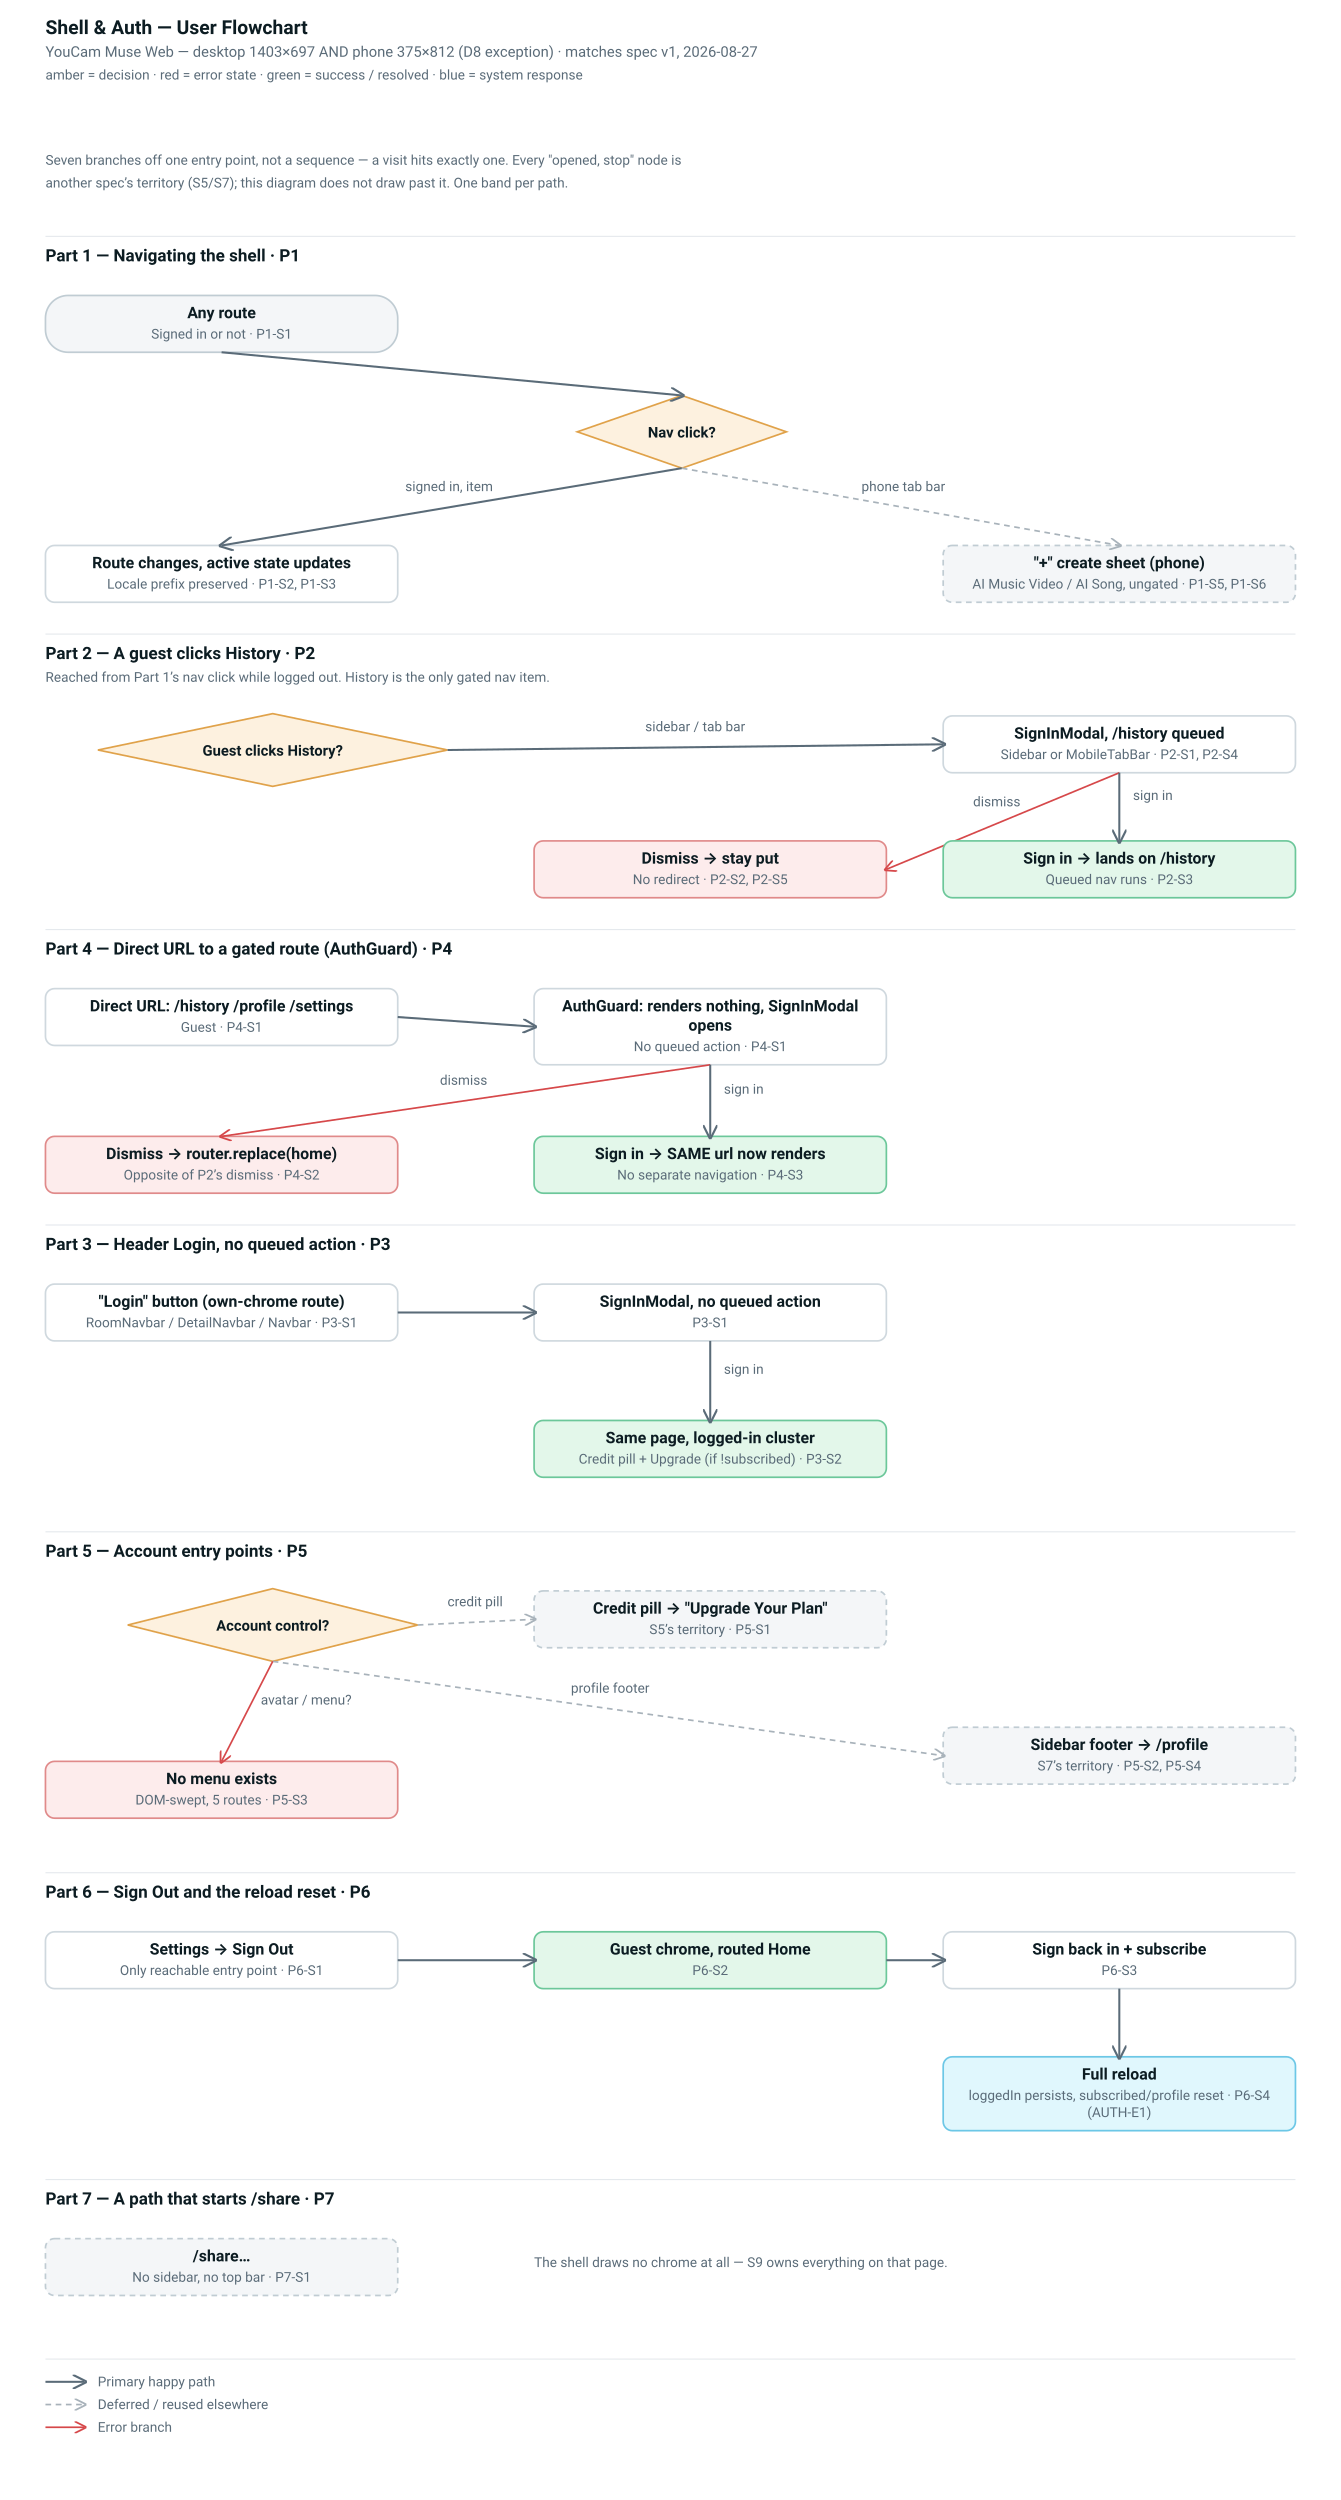
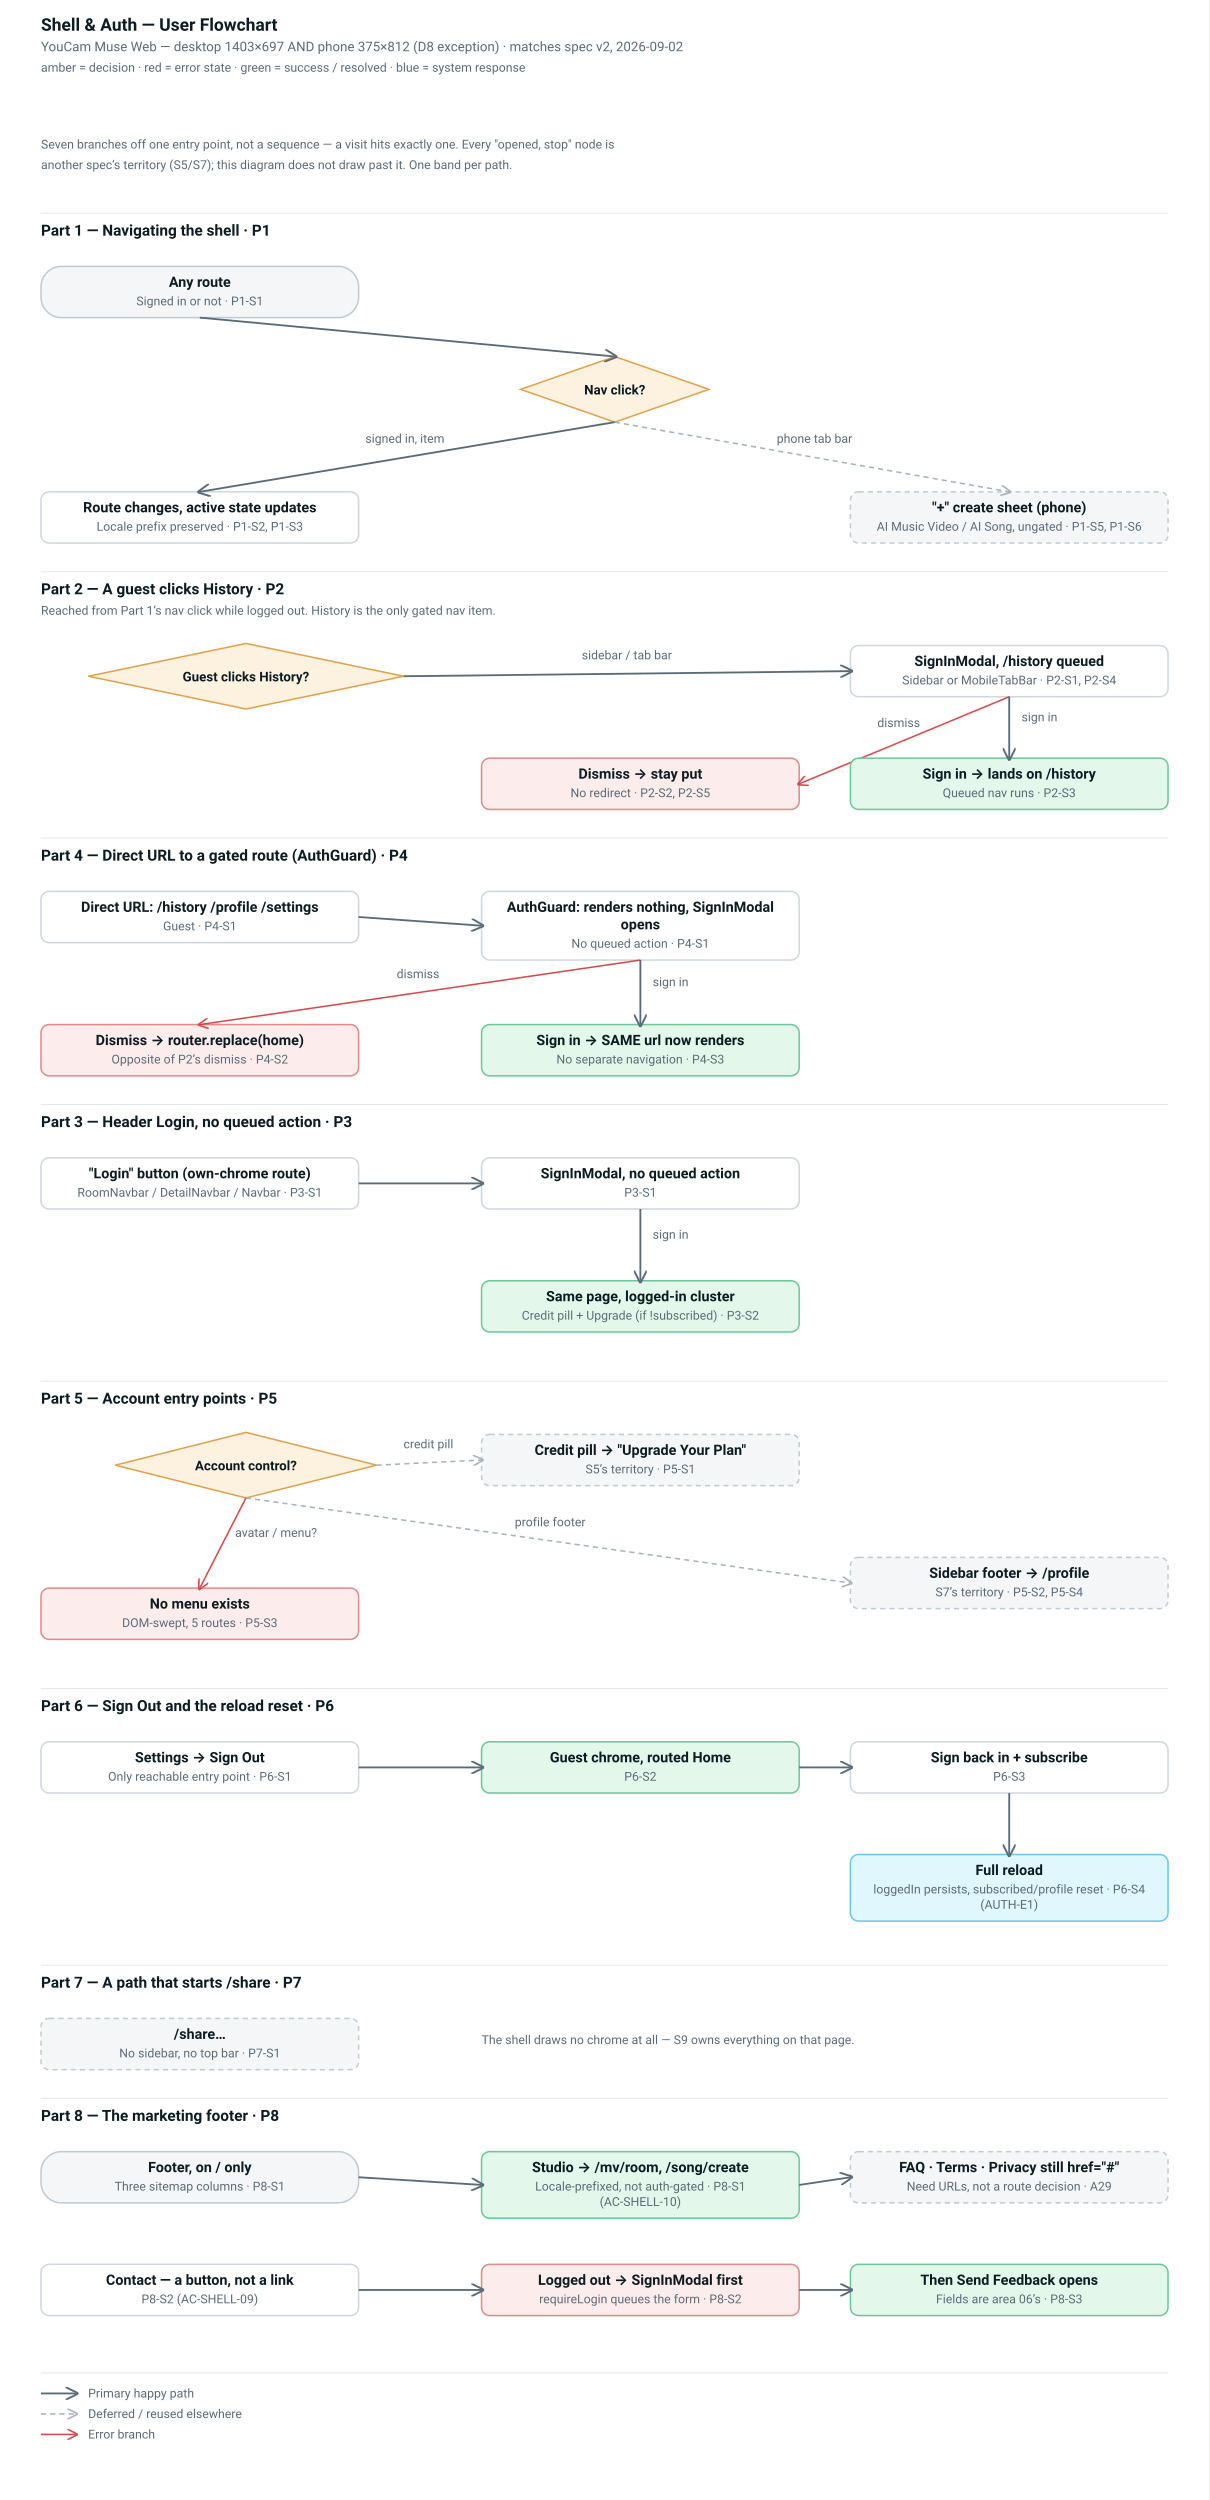
- <svg xmlns="http://www.w3.org/2000/svg" width="1180" height="2200" viewBox="0 0 1180 2200" font-family="-apple-system,BlinkMacSystemFont,'Segoe UI',Roboto,sans-serif" role="img">
+ <svg xmlns="http://www.w3.org/2000/svg" width="1180" height="2440" viewBox="0 0 1180 2440" font-family="-apple-system,BlinkMacSystemFont,'Segoe UI',Roboto,sans-serif" role="img">
  <defs>
    <marker id="fc-primary" viewBox="0 0 10 10" refX="8" refY="5" markerWidth="7" markerHeight="7" orient="auto-start-reverse">
      <path d="M0 0 L10 5 L0 10" fill="none" stroke="#5a6b78" stroke-width="1.5" />
    </marker>
    <marker id="fc-error" viewBox="0 0 10 10" refX="8" refY="5" markerWidth="7" markerHeight="7" orient="auto-start-reverse">
      <path d="M0 0 L10 5 L0 10" fill="none" stroke="#d6484a" stroke-width="1.5" />
    </marker>
    <marker id="fc-structural" viewBox="0 0 10 10" refX="8" refY="5" markerWidth="7" markerHeight="7" orient="auto-start-reverse">
      <path d="M0 0 L10 5 L0 10" fill="none" stroke="#a8b2ba" stroke-width="1.5" />
    </marker>
    <marker id="fc-deferred" viewBox="0 0 10 10" refX="8" refY="5" markerWidth="7" markerHeight="7" orient="auto-start-reverse">
      <path d="M0 0 L10 5 L0 10" fill="none" stroke="#a8b2ba" stroke-width="1.5" />
    </marker>
    <marker id="fc-retry" viewBox="0 0 10 10" refX="8" refY="5" markerWidth="7" markerHeight="7" orient="auto-start-reverse">
      <path d="M0 0 L10 5 L0 10" fill="none" stroke="#6cc7e6" stroke-width="1.5" />
    </marker>
  </defs>
-   <rect width="1180" height="2200" fill="#ffffff" />
+   <rect width="1180" height="2440" fill="#ffffff" />
  <text x="40" y="30" font-size="17" font-weight="700" fill="#0c1c22">Shell &amp; Auth — User Flowchart</text>
-   <text x="40" y="50" font-size="13" fill="#5a6b78">YouCam Muse Web — desktop 1403×697 AND phone 375×812 (D8 exception) · matches spec v1, 2026-08-27</text>
+   <text x="40" y="50" font-size="13" fill="#5a6b78">YouCam Muse Web — desktop 1403×697 AND phone 375×812 (D8 exception) · matches spec v2, 2026-09-02</text>
  <text x="40" y="70" font-size="12" fill="#5a6b78">amber = decision · red = error state · green = success / resolved · blue = system response</text>
  <g transform="translate(0,80)">
    <text x="40" y="65" font-size="12" fill="#5a6b78">Seven branches off one entry point, not a sequence — a visit hits exactly one. Every "opened, stop" node is</text>
    <text x="40" y="85" font-size="12" fill="#5a6b78">another spec’s territory (S5/S7); this diagram does not draw past it. One band per path.</text>
    <line x1="40" y1="128" x2="1140" y2="128" stroke="#e5e9ed" stroke-width="1" />
    <text x="40" y="150" font-size="15" font-weight="700" fill="#0c1c22">Part 1 — Navigating the shell  ·  P1</text>
    <rect x="40" y="180" width="310" height="50" rx="20" fill="#f4f6f8" stroke="#c0ccd3" stroke-width="1.5" />
    <text x="195" y="200" font-size="14" font-weight="700" fill="#0c1c22" text-anchor="middle">Any route</text>
    <text x="195" y="218" font-size="12" fill="#5a6b78" text-anchor="middle">Signed in or not · P1-S1</text>
    <polygon points="600,268 692,300 600,332 508,300" fill="#fdf1df" stroke="#e0a24a" stroke-width="1.5" />
    <text x="600" y="305" font-size="13" font-weight="700" fill="#0c1c22" text-anchor="middle">Nav click?</text>
    <line x1="195" y1="230" x2="600" y2="268" stroke="#5a6b78" stroke-width="1.8" marker-end="url(#fc-primary)" />
    <rect x="40" y="400" width="310" height="50" rx="8" fill="#ffffff" stroke="#cfd8de" stroke-width="1.5" />
    <text x="195" y="420" font-size="14" font-weight="700" fill="#0c1c22" text-anchor="middle">Route changes, active state updates</text>
    <text x="195" y="438" font-size="12" fill="#5a6b78" text-anchor="middle">Locale prefix preserved · P1-S2, P1-S3</text>
    <line x1="600" y1="332" x2="195" y2="400" stroke="#5a6b78" stroke-width="1.8" marker-end="url(#fc-primary)" />
    <text x="395.182" y="352.193" font-size="12" fill="#5a6b78" text-anchor="middle">signed in, item</text>
    <rect x="830" y="400" width="310" height="50" rx="8" fill="#f4f6f8" stroke="#c0ccd3" stroke-width="1.5" stroke-dasharray="5 4" />
    <text x="985" y="420" font-size="14" font-weight="700" fill="#0c1c22" text-anchor="middle">"+" create sheet (phone)</text>
    <text x="985" y="438" font-size="12" fill="#5a6b78" text-anchor="middle">AI Music Video / AI Song, ungated · P1-S5, P1-S6</text>
    <line x1="600" y1="332" x2="985" y2="400" stroke="#a8b2ba" stroke-width="1.5" stroke-dasharray="5 4" marker-end="url(#fc-deferred)" />
    <text x="794.935" y="352.213" font-size="12" fill="#5a6b78" text-anchor="middle">phone tab bar</text>
    <line x1="40" y1="478" x2="1140" y2="478" stroke="#e5e9ed" stroke-width="1" />
    <text x="40" y="500" font-size="15" font-weight="700" fill="#0c1c22">Part 2 — A guest clicks History  ·  P2</text>
    <text x="40" y="520" font-size="12" fill="#5a6b78">Reached from Part 1’s nav click while logged out. History is the only gated nav item.</text>
    <polygon points="240,548 393.85,580 240,612 86.15,580" fill="#fdf1df" stroke="#e0a24a" stroke-width="1.5" />
    <text x="240" y="585" font-size="13" font-weight="700" fill="#0c1c22" text-anchor="middle">Guest clicks History?</text>
    <rect x="830" y="550" width="310" height="50" rx="8" fill="#ffffff" stroke="#cfd8de" stroke-width="1.5" />
    <text x="985" y="570" font-size="14" font-weight="700" fill="#0c1c22" text-anchor="middle">SignInModal, /history queued</text>
    <text x="985" y="588" font-size="12" fill="#5a6b78" text-anchor="middle">Sidebar or MobileTabBar · P2-S1, P2-S4</text>
    <line x1="393.85" y1="580" x2="830" y2="575" stroke="#5a6b78" stroke-width="1.8" marker-end="url(#fc-primary)" />
    <text x="611.764" y="563.501" font-size="12" fill="#5a6b78" text-anchor="middle">sidebar / tab bar</text>
    <rect x="470" y="660" width="310" height="50" rx="8" fill="#fdecec" stroke="#e08a8a" stroke-width="1.5" />
    <text x="625" y="680" font-size="14" font-weight="700" fill="#0c1c22" text-anchor="middle">Dismiss → stay put</text>
    <text x="625" y="698" font-size="12" fill="#5a6b78" text-anchor="middle">No redirect · P2-S2, P2-S5</text>
    <line x1="985" y1="600" x2="780" y2="685" stroke="#d6484a" stroke-width="1.5" marker-end="url(#fc-error)" />
    <text x="877.138" y="629.568" font-size="12" fill="#5a6b78" text-anchor="middle">dismiss</text>
    <rect x="830" y="660" width="310" height="50" rx="8" fill="#e3f7ea" stroke="#6cc79a" stroke-width="1.5" />
    <text x="985" y="680" font-size="14" font-weight="700" fill="#0c1c22" text-anchor="middle">Sign in → lands on /history</text>
    <text x="985" y="698" font-size="12" fill="#5a6b78" text-anchor="middle">Queued nav runs · P2-S3</text>
    <line x1="985" y1="600" x2="985" y2="660" stroke="#5a6b78" stroke-width="1.8" marker-end="url(#fc-primary)" />
    <text x="997" y="624" font-size="12" fill="#5a6b78" text-anchor="start">sign in</text>
    <line x1="40" y1="738" x2="1140" y2="738" stroke="#e5e9ed" stroke-width="1" />
    <text x="40" y="760" font-size="15" font-weight="700" fill="#0c1c22">Part 4 — Direct URL to a gated route (AuthGuard)  ·  P4</text>
    <rect x="40" y="790" width="310" height="50" rx="8" fill="#ffffff" stroke="#cfd8de" stroke-width="1.5" />
    <text x="195" y="810" font-size="14" font-weight="700" fill="#0c1c22" text-anchor="middle">Direct URL: /history /profile /settings</text>
    <text x="195" y="828" font-size="12" fill="#5a6b78" text-anchor="middle">Guest · P4-S1</text>
    <rect x="470" y="790" width="310" height="67" rx="8" fill="#ffffff" stroke="#cfd8de" stroke-width="1.5" />
    <text x="625" y="810" font-size="14" font-weight="700" fill="#0c1c22" text-anchor="middle">AuthGuard: renders nothing, SignInModal</text>
    <text x="625" y="827" font-size="14" font-weight="700" fill="#0c1c22" text-anchor="middle">opens</text>
    <text x="625" y="845" font-size="12" fill="#5a6b78" text-anchor="middle">No queued action · P4-S1</text>
    <line x1="350" y1="815" x2="470" y2="823.5" stroke="#5a6b78" stroke-width="1.8" marker-end="url(#fc-primary)" />
    <rect x="40" y="920" width="310" height="50" rx="8" fill="#fdecec" stroke="#e08a8a" stroke-width="1.5" />
    <text x="195" y="940" font-size="14" font-weight="700" fill="#0c1c22" text-anchor="middle">Dismiss → router.replace(home)</text>
    <text x="195" y="958" font-size="12" fill="#5a6b78" text-anchor="middle">Opposite of P2’s dismiss · P4-S2</text>
    <line x1="625" y1="857" x2="195" y2="920" stroke="#d6484a" stroke-width="1.5" marker-end="url(#fc-error)" />
    <text x="407.971" y="874.648" font-size="12" fill="#5a6b78" text-anchor="middle">dismiss</text>
    <rect x="470" y="920" width="310" height="50" rx="8" fill="#e3f7ea" stroke="#6cc79a" stroke-width="1.5" />
    <text x="625" y="940" font-size="14" font-weight="700" fill="#0c1c22" text-anchor="middle">Sign in → SAME url now renders</text>
    <text x="625" y="958" font-size="12" fill="#5a6b78" text-anchor="middle">No separate navigation · P4-S3</text>
    <line x1="625" y1="857" x2="625" y2="920" stroke="#5a6b78" stroke-width="1.8" marker-end="url(#fc-primary)" />
    <text x="637" y="882.5" font-size="12" fill="#5a6b78" text-anchor="start">sign in</text>
    <line x1="40" y1="998" x2="1140" y2="998" stroke="#e5e9ed" stroke-width="1" />
    <text x="40" y="1020" font-size="15" font-weight="700" fill="#0c1c22">Part 3 — Header Login, no queued action  ·  P3</text>
    <rect x="40" y="1050" width="310" height="50" rx="8" fill="#ffffff" stroke="#cfd8de" stroke-width="1.5" />
    <text x="195" y="1070" font-size="14" font-weight="700" fill="#0c1c22" text-anchor="middle">"Login" button (own-chrome route)</text>
    <text x="195" y="1088" font-size="12" fill="#5a6b78" text-anchor="middle">RoomNavbar / DetailNavbar / Navbar · P3-S1</text>
    <rect x="470" y="1050" width="310" height="50" rx="8" fill="#ffffff" stroke="#cfd8de" stroke-width="1.5" />
    <text x="625" y="1070" font-size="14" font-weight="700" fill="#0c1c22" text-anchor="middle">SignInModal, no queued action</text>
    <text x="625" y="1088" font-size="12" fill="#5a6b78" text-anchor="middle">P3-S1</text>
    <line x1="350" y1="1075" x2="470" y2="1075" stroke="#5a6b78" stroke-width="1.8" marker-end="url(#fc-primary)" />
    <rect x="470" y="1170" width="310" height="50" rx="8" fill="#e3f7ea" stroke="#6cc79a" stroke-width="1.5" />
    <text x="625" y="1190" font-size="14" font-weight="700" fill="#0c1c22" text-anchor="middle">Same page, logged-in cluster</text>
    <text x="625" y="1208" font-size="12" fill="#5a6b78" text-anchor="middle">Credit pill + Upgrade (if !subscribed) · P3-S2</text>
    <line x1="625" y1="1100" x2="625" y2="1170" stroke="#5a6b78" stroke-width="1.8" marker-end="url(#fc-primary)" />
    <text x="637" y="1129" font-size="12" fill="#5a6b78" text-anchor="start">sign in</text>
    <line x1="40" y1="1268" x2="1140" y2="1268" stroke="#e5e9ed" stroke-width="1" />
    <text x="40" y="1290" font-size="15" font-weight="700" fill="#0c1c22">Part 5 — Account entry points  ·  P5</text>
    <polygon points="240,1318 367.602,1350 240,1382 112.398,1350" fill="#fdf1df" stroke="#e0a24a" stroke-width="1.5" />
    <text x="240" y="1355" font-size="13" font-weight="700" fill="#0c1c22" text-anchor="middle">Account control?</text>
    <rect x="470" y="1320" width="310" height="50" rx="8" fill="#f4f6f8" stroke="#c0ccd3" stroke-width="1.5" stroke-dasharray="5 4" />
    <text x="625" y="1340" font-size="14" font-weight="700" fill="#0c1c22" text-anchor="middle">Credit pill → "Upgrade Your Plan"</text>
    <text x="625" y="1358" font-size="12" fill="#5a6b78" text-anchor="middle">S5’s territory · P5-S1</text>
    <line x1="367.602" y1="1350" x2="470" y2="1345" stroke="#a8b2ba" stroke-width="1.5" stroke-dasharray="5 4" marker-end="url(#fc-deferred)" />
    <text x="418.118" y="1333.52" font-size="12" fill="#5a6b78" text-anchor="middle">credit pill</text>
    <rect x="830" y="1440" width="310" height="50" rx="8" fill="#f4f6f8" stroke="#c0ccd3" stroke-width="1.5" stroke-dasharray="5 4" />
    <text x="985" y="1460" font-size="14" font-weight="700" fill="#0c1c22" text-anchor="middle">Sidebar footer → /profile</text>
    <text x="985" y="1478" font-size="12" fill="#5a6b78" text-anchor="middle">S7’s territory · P5-S2, P5-S4</text>
    <line x1="240" y1="1382" x2="830" y2="1465" stroke="#a8b2ba" stroke-width="1.5" stroke-dasharray="5 4" marker-end="url(#fc-deferred)" />
    <text x="536.95" y="1409.64" font-size="12" fill="#5a6b78" text-anchor="middle">profile footer</text>
    <rect x="40" y="1470" width="310" height="50" rx="8" fill="#fdecec" stroke="#e08a8a" stroke-width="1.5" />
    <text x="195" y="1490" font-size="14" font-weight="700" fill="#0c1c22" text-anchor="middle">No menu exists</text>
    <text x="195" y="1508" font-size="12" fill="#5a6b78" text-anchor="middle">DOM-swept, 5 routes · P5-S3</text>
    <line x1="240" y1="1382" x2="195" y2="1470" stroke="#d6484a" stroke-width="1.5" marker-end="url(#fc-error)" />
    <text x="229.5" y="1420" font-size="12" fill="#5a6b78" text-anchor="start">avatar / menu?</text>
    <line x1="40" y1="1568" x2="1140" y2="1568" stroke="#e5e9ed" stroke-width="1" />
    <text x="40" y="1590" font-size="15" font-weight="700" fill="#0c1c22">Part 6 — Sign Out and the reload reset  ·  P6</text>
    <rect x="40" y="1620" width="310" height="50" rx="8" fill="#ffffff" stroke="#cfd8de" stroke-width="1.5" />
    <text x="195" y="1640" font-size="14" font-weight="700" fill="#0c1c22" text-anchor="middle">Settings → Sign Out</text>
    <text x="195" y="1658" font-size="12" fill="#5a6b78" text-anchor="middle">Only reachable entry point · P6-S1</text>
    <rect x="470" y="1620" width="310" height="50" rx="8" fill="#e3f7ea" stroke="#6cc79a" stroke-width="1.5" />
    <text x="625" y="1640" font-size="14" font-weight="700" fill="#0c1c22" text-anchor="middle">Guest chrome, routed Home</text>
    <text x="625" y="1658" font-size="12" fill="#5a6b78" text-anchor="middle">P6-S2</text>
    <line x1="350" y1="1645" x2="470" y2="1645" stroke="#5a6b78" stroke-width="1.8" marker-end="url(#fc-primary)" />
    <rect x="830" y="1620" width="310" height="50" rx="8" fill="#ffffff" stroke="#cfd8de" stroke-width="1.5" />
    <text x="985" y="1640" font-size="14" font-weight="700" fill="#0c1c22" text-anchor="middle">Sign back in + subscribe</text>
    <text x="985" y="1658" font-size="12" fill="#5a6b78" text-anchor="middle">P6-S3</text>
    <line x1="780" y1="1645" x2="830" y2="1645" stroke="#5a6b78" stroke-width="1.8" marker-end="url(#fc-primary)" />
    <rect x="830" y="1730" width="310" height="65" rx="8" fill="#e0f7fd" stroke="#6cc7e6" stroke-width="1.5" />
    <text x="985" y="1750" font-size="14" font-weight="700" fill="#0c1c22" text-anchor="middle">Full reload</text>
    <text x="985" y="1768" font-size="12" fill="#5a6b78" text-anchor="middle">loggedIn persists, subscribed/profile reset · P6-S4</text>
    <text x="985" y="1783" font-size="12" fill="#5a6b78" text-anchor="middle">(AUTH-E1)</text>
    <line x1="985" y1="1670" x2="985" y2="1730" stroke="#5a6b78" stroke-width="1.8" marker-end="url(#fc-primary)" />
    <line x1="40" y1="1838" x2="1140" y2="1838" stroke="#e5e9ed" stroke-width="1" />
    <text x="40" y="1860" font-size="15" font-weight="700" fill="#0c1c22">Part 7 — A path that starts /share  ·  P7</text>
    <rect x="40" y="1890" width="310" height="50" rx="8" fill="#f4f6f8" stroke="#c0ccd3" stroke-width="1.5" stroke-dasharray="5 4" />
    <text x="195" y="1910" font-size="14" font-weight="700" fill="#0c1c22" text-anchor="middle">/share…</text>
    <text x="195" y="1928" font-size="12" fill="#5a6b78" text-anchor="middle">No sidebar, no top bar · P7-S1</text>
    <text x="470" y="1915" font-size="12" fill="#5a6b78">The shell draws no chrome at all — S9 owns everything on that page.</text>
-     <line x1="40" y1="1996" x2="1140" y2="1996" stroke="#e5e9ed" stroke-width="1" />
-     <line x1="40" y1="2016" x2="74" y2="2016" stroke="#5a6b78" stroke-width="1.8" marker-end="url(#fc-primary)" />
-     <text x="86" y="2020" font-size="12" fill="#5a6b78">Primary happy path</text>
-     <line x1="40" y1="2036" x2="74" y2="2036" stroke="#a8b2ba" stroke-width="1.5" stroke-dasharray="5 4" marker-end="url(#fc-deferred)" />
-     <text x="86" y="2040" font-size="12" fill="#5a6b78">Deferred / reused elsewhere</text>
-     <line x1="40" y1="2056" x2="74" y2="2056" stroke="#d6484a" stroke-width="1.5" marker-end="url(#fc-error)" />
-     <text x="86" y="2060" font-size="12" fill="#5a6b78">Error branch</text>
+     <line x1="40" y1="1968" x2="1140" y2="1968" stroke="#e5e9ed" stroke-width="1" />
+     <text x="40" y="1990" font-size="15" font-weight="700" fill="#0c1c22">Part 8 — The marketing footer  ·  P8</text>
+     <rect x="40" y="2020" width="310" height="50" rx="20" fill="#f4f6f8" stroke="#c0ccd3" stroke-width="1.5" />
+     <text x="195" y="2040" font-size="14" font-weight="700" fill="#0c1c22" text-anchor="middle">Footer, on / only</text>
+     <text x="195" y="2058" font-size="12" fill="#5a6b78" text-anchor="middle">Three sitemap columns · P8-S1</text>
+     <rect x="470" y="2020" width="310" height="65" rx="8" fill="#e3f7ea" stroke="#6cc79a" stroke-width="1.5" />
+     <text x="625" y="2040" font-size="14" font-weight="700" fill="#0c1c22" text-anchor="middle">Studio → /mv/room, /song/create</text>
+     <text x="625" y="2058" font-size="12" fill="#5a6b78" text-anchor="middle">Locale-prefixed, not auth-gated · P8-S1</text>
+     <text x="625" y="2073" font-size="12" fill="#5a6b78" text-anchor="middle">(AC-SHELL-10)</text>
+     <line x1="350" y1="2045" x2="470" y2="2052.5" stroke="#5a6b78" stroke-width="1.8" marker-end="url(#fc-primary)" />
+     <rect x="830" y="2020" width="310" height="50" rx="8" fill="#f4f6f8" stroke="#c0ccd3" stroke-width="1.5" stroke-dasharray="5 4" />
+     <text x="985" y="2040" font-size="14" font-weight="700" fill="#0c1c22" text-anchor="middle">FAQ · Terms · Privacy still href="#"</text>
+     <text x="985" y="2058" font-size="12" fill="#5a6b78" text-anchor="middle">Need URLs, not a route decision · A29</text>
+     <line x1="780" y1="2052.5" x2="830" y2="2045" stroke="#5a6b78" stroke-width="1.8" marker-end="url(#fc-primary)" />
+     <rect x="40" y="2130" width="310" height="50" rx="8" fill="#ffffff" stroke="#cfd8de" stroke-width="1.5" />
+     <text x="195" y="2150" font-size="14" font-weight="700" fill="#0c1c22" text-anchor="middle">Contact — a button, not a link</text>
+     <text x="195" y="2168" font-size="12" fill="#5a6b78" text-anchor="middle">P8-S2 (AC-SHELL-09)</text>
+     <rect x="470" y="2130" width="310" height="50" rx="8" fill="#fdecec" stroke="#e08a8a" stroke-width="1.5" />
+     <text x="625" y="2150" font-size="14" font-weight="700" fill="#0c1c22" text-anchor="middle">Logged out → SignInModal first</text>
+     <text x="625" y="2168" font-size="12" fill="#5a6b78" text-anchor="middle">requireLogin queues the form · P8-S2</text>
+     <line x1="350" y1="2155" x2="470" y2="2155" stroke="#5a6b78" stroke-width="1.8" marker-end="url(#fc-primary)" />
+     <rect x="830" y="2130" width="310" height="50" rx="8" fill="#e3f7ea" stroke="#6cc79a" stroke-width="1.5" />
+     <text x="985" y="2150" font-size="14" font-weight="700" fill="#0c1c22" text-anchor="middle">Then Send Feedback opens</text>
+     <text x="985" y="2168" font-size="12" fill="#5a6b78" text-anchor="middle">Fields are area 06’s · P8-S3</text>
+     <line x1="780" y1="2155" x2="830" y2="2155" stroke="#5a6b78" stroke-width="1.8" marker-end="url(#fc-primary)" />
+     <line x1="40" y1="2236" x2="1140" y2="2236" stroke="#e5e9ed" stroke-width="1" />
+     <line x1="40" y1="2256" x2="74" y2="2256" stroke="#5a6b78" stroke-width="1.8" marker-end="url(#fc-primary)" />
+     <text x="86" y="2260" font-size="12" fill="#5a6b78">Primary happy path</text>
+     <line x1="40" y1="2276" x2="74" y2="2276" stroke="#a8b2ba" stroke-width="1.5" stroke-dasharray="5 4" marker-end="url(#fc-deferred)" />
+     <text x="86" y="2280" font-size="12" fill="#5a6b78">Deferred / reused elsewhere</text>
+     <line x1="40" y1="2296" x2="74" y2="2296" stroke="#d6484a" stroke-width="1.5" marker-end="url(#fc-error)" />
+     <text x="86" y="2300" font-size="12" fill="#5a6b78">Error branch</text>
  </g>
</svg>
